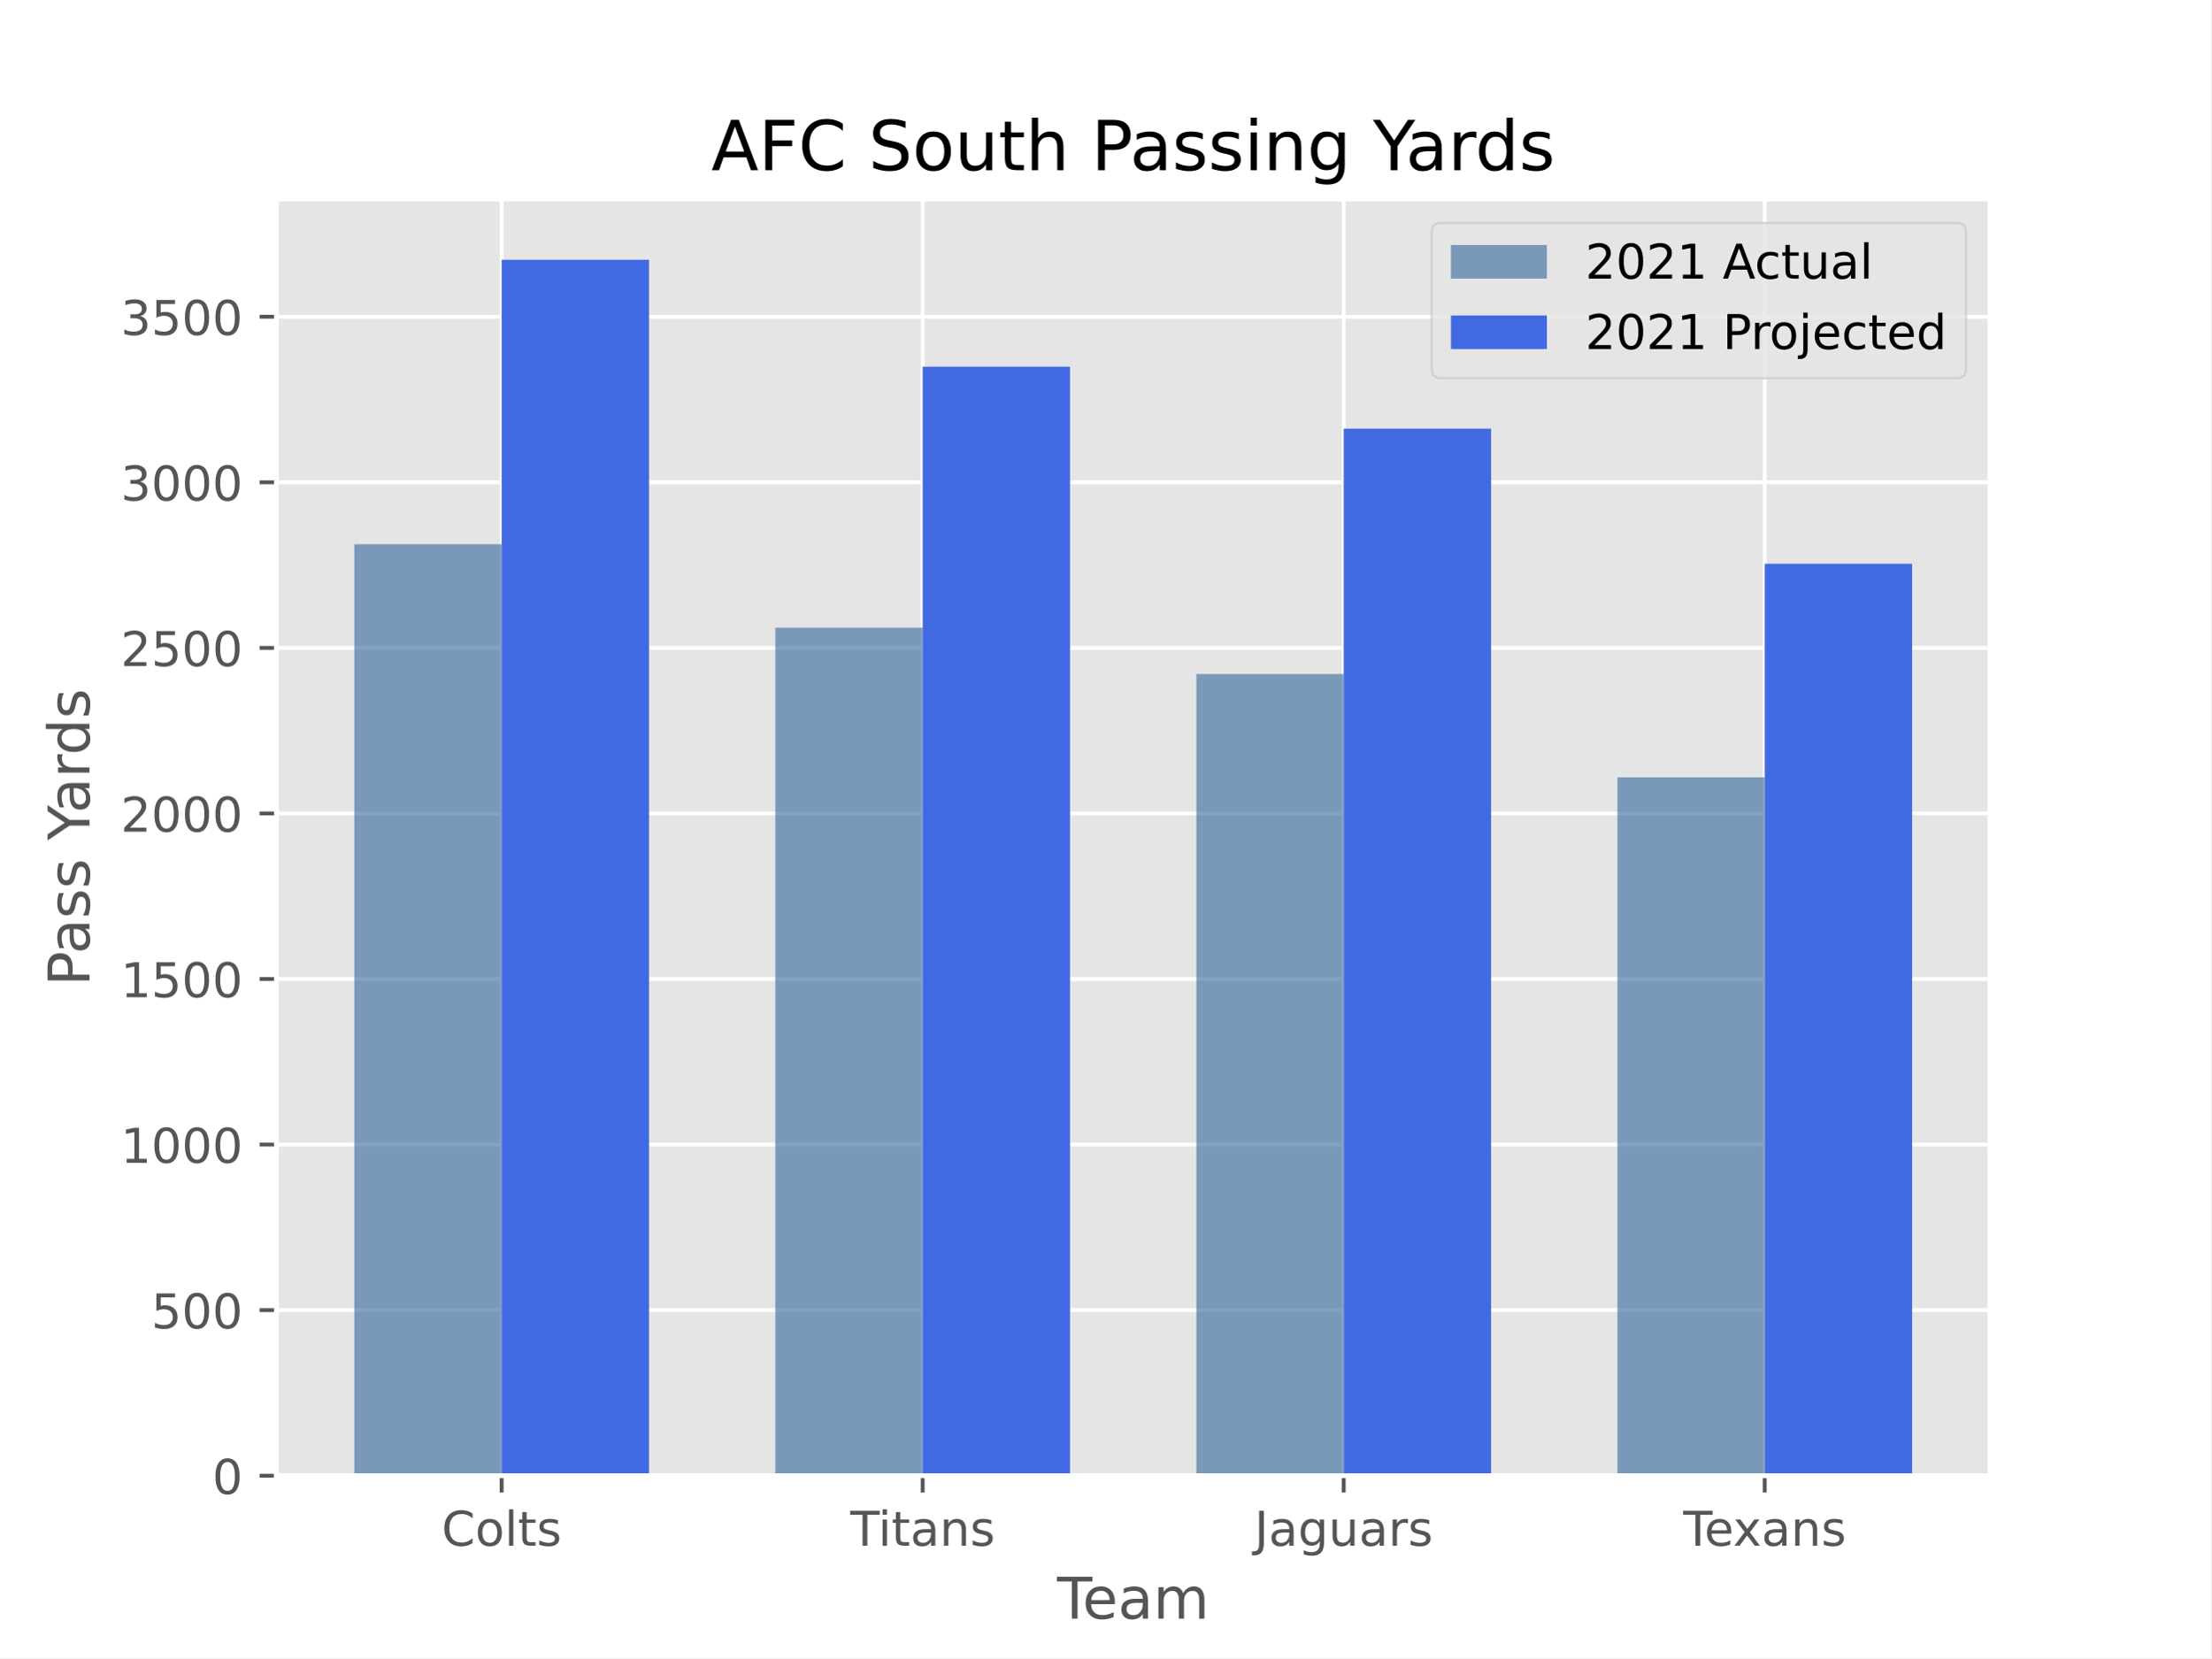
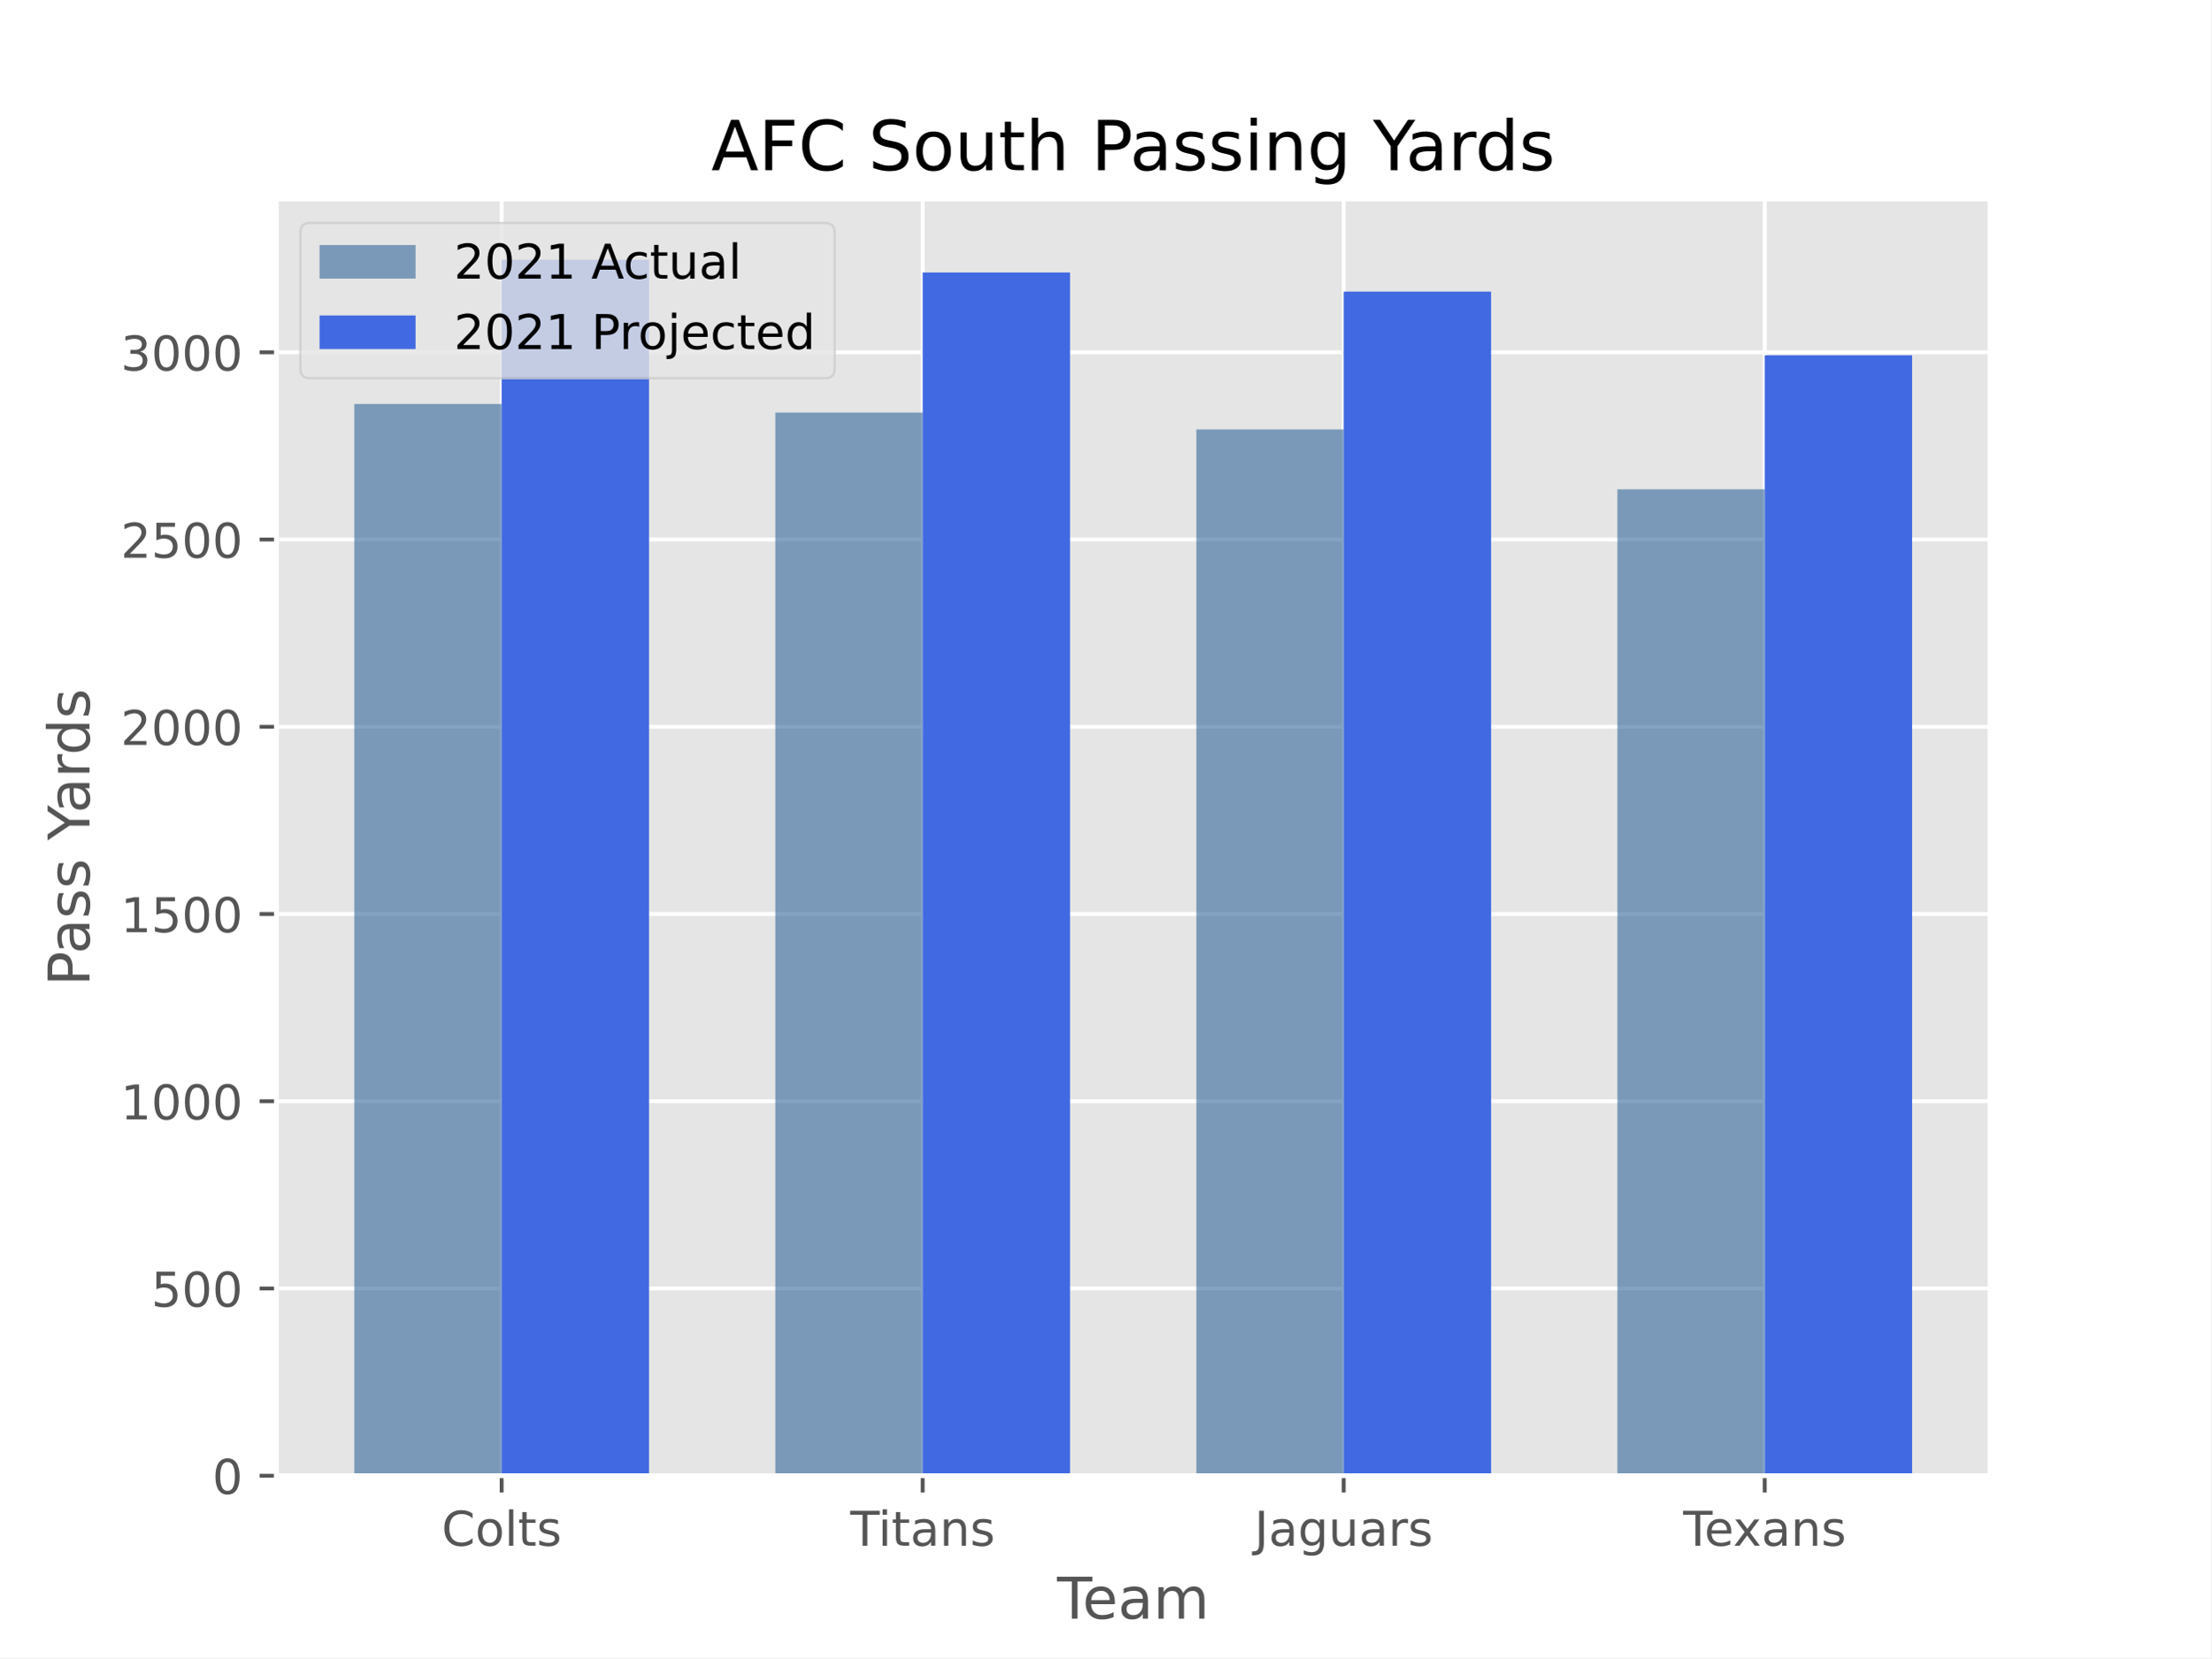
<svg xmlns="http://www.w3.org/2000/svg" xmlns:xlink="http://www.w3.org/1999/xlink" height="345.6pt" version="1.1" viewBox="0 0 460.8 345.6" width="460.8pt">
  <defs>
    <style type="text/css">*{stroke-linecap:butt;stroke-linejoin:round;}</style>
  </defs>
  <g id="figure_1">
    <g id="patch_1">
      <path d="M 0 345.6  L 460.8 345.6  L 460.8 0  L 0 0  z " style="fill:#ffffff;" />
    </g>
    <g id="axes_1">
      <g id="patch_2">
        <path d="M 57.6 307.584  L 414.72 307.584  L 414.72 41.472  L 57.6 41.472  z " style="fill:#e5e5e5;" />
      </g>
      <g id="matplotlib.axis_1">
        <g id="xtick_1">
          <g id="line2d_1">
-             <path clip-path="url(#pfa648b9dab)" d="M 104.543 307.584  L 104.543 41.472  " style="fill:none;stroke:#ffffff;stroke-linecap:square;stroke-width:0.8;" />
+             <path clip-path="url(#p9854786430)" d="M 104.543 307.584  L 104.543 41.472  " style="fill:none;stroke:#ffffff;stroke-linecap:square;stroke-width:0.8;" />
          </g>
          <g id="line2d_2">
            <defs>
-               <path d="M 0 0  L 0 3.5  " id="mf0fe5f6fc5" style="stroke:#555555;stroke-width:0.8;" />
-             </defs>
-             <g>
-               <use style="fill:#555555;stroke:#555555;stroke-width:0.8;" x="104.543" xlink:href="#mf0fe5f6fc5" y="307.584" />
+               <path d="M 0 0  L 0 3.5  " id="m3024f79d99" style="stroke:#555555;stroke-width:0.8;" />
+             </defs>
+             <g>
+               <use style="fill:#555555;stroke:#555555;stroke-width:0.8;" x="104.543" xlink:href="#m3024f79d99" y="307.584" />
            </g>
          </g>
          <g id="text_1">
            <g style="fill:#555555;" transform="translate(92.03861 322.1824)scale(0.1 -0.1)">
              <defs>
                <path d="M 4122 4306  L 4122 3641  Q 3803 3938 3442 4084  Q 3081 4231 2675 4231  Q 1875 4231 1450 3742  Q 1025 3253 1025 2328  Q 1025 1406 1450 917  Q 1875 428 2675 428  Q 3081 428 3442 575  Q 3803 722 4122 1019  L 4122 359  Q 3791 134 3420 21  Q 3050 -91 2638 -91  Q 1578 -91 968 557  Q 359 1206 359 2328  Q 359 3453 968 4101  Q 1578 4750 2638 4750  Q 3056 4750 3426 4639  Q 3797 4528 4122 4306  z " id="DejaVuSans-43" transform="scale(0.015625)" />
                <path d="M 1959 3097  Q 1497 3097 1228 2736  Q 959 2375 959 1747  Q 959 1119 1226 758  Q 1494 397 1959 397  Q 2419 397 2687 759  Q 2956 1122 2956 1747  Q 2956 2369 2687 2733  Q 2419 3097 1959 3097  z M 1959 3584  Q 2709 3584 3137 3096  Q 3566 2609 3566 1747  Q 3566 888 3137 398  Q 2709 -91 1959 -91  Q 1206 -91 779 398  Q 353 888 353 1747  Q 353 2609 779 3096  Q 1206 3584 1959 3584  z " id="DejaVuSans-6f" transform="scale(0.015625)" />
                <path d="M 603 4863  L 1178 4863  L 1178 0  L 603 0  L 603 4863  z " id="DejaVuSans-6c" transform="scale(0.015625)" />
                <path d="M 1172 4494  L 1172 3500  L 2356 3500  L 2356 3053  L 1172 3053  L 1172 1153  Q 1172 725 1289 603  Q 1406 481 1766 481  L 2356 481  L 2356 0  L 1766 0  Q 1100 0 847 248  Q 594 497 594 1153  L 594 3053  L 172 3053  L 172 3500  L 594 3500  L 594 4494  L 1172 4494  z " id="DejaVuSans-74" transform="scale(0.015625)" />
                <path d="M 2834 3397  L 2834 2853  Q 2591 2978 2328 3040  Q 2066 3103 1784 3103  Q 1356 3103 1142 2972  Q 928 2841 928 2578  Q 928 2378 1081 2264  Q 1234 2150 1697 2047  L 1894 2003  Q 2506 1872 2764 1633  Q 3022 1394 3022 966  Q 3022 478 2636 193  Q 2250 -91 1575 -91  Q 1294 -91 989 -36  Q 684 19 347 128  L 347 722  Q 666 556 975 473  Q 1284 391 1588 391  Q 1994 391 2212 530  Q 2431 669 2431 922  Q 2431 1156 2273 1281  Q 2116 1406 1581 1522  L 1381 1569  Q 847 1681 609 1914  Q 372 2147 372 2553  Q 372 3047 722 3315  Q 1072 3584 1716 3584  Q 2034 3584 2315 3537  Q 2597 3491 2834 3397  z " id="DejaVuSans-73" transform="scale(0.015625)" />
              </defs>
              <use xlink:href="#DejaVuSans-43" />
              <use x="69.824" xlink:href="#DejaVuSans-6f" />
              <use x="131.006" xlink:href="#DejaVuSans-6c" />
              <use x="158.789" xlink:href="#DejaVuSans-74" />
              <use x="197.998" xlink:href="#DejaVuSans-73" />
            </g>
          </g>
        </g>
        <g id="xtick_2">
          <g id="line2d_3">
-             <path clip-path="url(#pfa648b9dab)" d="M 192.288 307.584  L 192.288 41.472  " style="fill:none;stroke:#ffffff;stroke-linecap:square;stroke-width:0.8;" />
+             <path clip-path="url(#p9854786430)" d="M 192.288 307.584  L 192.288 41.472  " style="fill:none;stroke:#ffffff;stroke-linecap:square;stroke-width:0.8;" />
          </g>
          <g id="line2d_4">
            <g>
-               <use style="fill:#555555;stroke:#555555;stroke-width:0.8;" x="192.288" xlink:href="#mf0fe5f6fc5" y="307.584" />
+               <use style="fill:#555555;stroke:#555555;stroke-width:0.8;" x="192.288" xlink:href="#m3024f79d99" y="307.584" />
            </g>
          </g>
          <g id="text_2">
            <g style="fill:#555555;" transform="translate(177.2034 322.1824)scale(0.1 -0.1)">
              <defs>
                <path d="M -19 4666  L 3928 4666  L 3928 4134  L 2272 4134  L 2272 0  L 1638 0  L 1638 4134  L -19 4134  L -19 4666  z " id="DejaVuSans-54" transform="scale(0.015625)" />
                <path d="M 603 3500  L 1178 3500  L 1178 0  L 603 0  L 603 3500  z M 603 4863  L 1178 4863  L 1178 4134  L 603 4134  L 603 4863  z " id="DejaVuSans-69" transform="scale(0.015625)" />
                <path d="M 2194 1759  Q 1497 1759 1228 1600  Q 959 1441 959 1056  Q 959 750 1161 570  Q 1363 391 1709 391  Q 2188 391 2477 730  Q 2766 1069 2766 1631  L 2766 1759  L 2194 1759  z M 3341 1997  L 3341 0  L 2766 0  L 2766 531  Q 2569 213 2275 61  Q 1981 -91 1556 -91  Q 1019 -91 701 211  Q 384 513 384 1019  Q 384 1609 779 1909  Q 1175 2209 1959 2209  L 2766 2209  L 2766 2266  Q 2766 2663 2505 2880  Q 2244 3097 1772 3097  Q 1472 3097 1187 3025  Q 903 2953 641 2809  L 641 3341  Q 956 3463 1253 3523  Q 1550 3584 1831 3584  Q 2591 3584 2966 3190  Q 3341 2797 3341 1997  z " id="DejaVuSans-61" transform="scale(0.015625)" />
                <path d="M 3513 2113  L 3513 0  L 2938 0  L 2938 2094  Q 2938 2591 2744 2837  Q 2550 3084 2163 3084  Q 1697 3084 1428 2787  Q 1159 2491 1159 1978  L 1159 0  L 581 0  L 581 3500  L 1159 3500  L 1159 2956  Q 1366 3272 1645 3428  Q 1925 3584 2291 3584  Q 2894 3584 3203 3211  Q 3513 2838 3513 2113  z " id="DejaVuSans-6e" transform="scale(0.015625)" />
              </defs>
              <use xlink:href="#DejaVuSans-54" />
              <use x="57.959" xlink:href="#DejaVuSans-69" />
              <use x="85.742" xlink:href="#DejaVuSans-74" />
              <use x="124.951" xlink:href="#DejaVuSans-61" />
              <use x="186.23" xlink:href="#DejaVuSans-6e" />
              <use x="249.609" xlink:href="#DejaVuSans-73" />
            </g>
          </g>
        </g>
        <g id="xtick_3">
          <g id="line2d_5">
-             <path clip-path="url(#pfa648b9dab)" d="M 280.032 307.584  L 280.032 41.472  " style="fill:none;stroke:#ffffff;stroke-linecap:square;stroke-width:0.8;" />
+             <path clip-path="url(#p9854786430)" d="M 280.032 307.584  L 280.032 41.472  " style="fill:none;stroke:#ffffff;stroke-linecap:square;stroke-width:0.8;" />
          </g>
          <g id="line2d_6">
            <g>
-               <use style="fill:#555555;stroke:#555555;stroke-width:0.8;" x="280.032" xlink:href="#mf0fe5f6fc5" y="307.584" />
+               <use style="fill:#555555;stroke:#555555;stroke-width:0.8;" x="280.032" xlink:href="#m3024f79d99" y="307.584" />
            </g>
          </g>
          <g id="text_3">
            <g style="fill:#555555;" transform="translate(261.426 322.1824)scale(0.1 -0.1)">
              <defs>
                <path d="M 628 4666  L 1259 4666  L 1259 325  Q 1259 -519 939 -900  Q 619 -1281 -91 -1281  L -331 -1281  L -331 -750  L -134 -750  Q 284 -750 456 -515  Q 628 -281 628 325  L 628 4666  z " id="DejaVuSans-4a" transform="scale(0.015625)" />
                <path d="M 2906 1791  Q 2906 2416 2648 2759  Q 2391 3103 1925 3103  Q 1463 3103 1205 2759  Q 947 2416 947 1791  Q 947 1169 1205 825  Q 1463 481 1925 481  Q 2391 481 2648 825  Q 2906 1169 2906 1791  z M 3481 434  Q 3481 -459 3084 -895  Q 2688 -1331 1869 -1331  Q 1566 -1331 1297 -1286  Q 1028 -1241 775 -1147  L 775 -588  Q 1028 -725 1275 -790  Q 1522 -856 1778 -856  Q 2344 -856 2625 -561  Q 2906 -266 2906 331  L 2906 616  Q 2728 306 2450 153  Q 2172 0 1784 0  Q 1141 0 747 490  Q 353 981 353 1791  Q 353 2603 747 3093  Q 1141 3584 1784 3584  Q 2172 3584 2450 3431  Q 2728 3278 2906 2969  L 2906 3500  L 3481 3500  L 3481 434  z " id="DejaVuSans-67" transform="scale(0.015625)" />
                <path d="M 544 1381  L 544 3500  L 1119 3500  L 1119 1403  Q 1119 906 1312 657  Q 1506 409 1894 409  Q 2359 409 2629 706  Q 2900 1003 2900 1516  L 2900 3500  L 3475 3500  L 3475 0  L 2900 0  L 2900 538  Q 2691 219 2414 64  Q 2138 -91 1772 -91  Q 1169 -91 856 284  Q 544 659 544 1381  z M 1991 3584  L 1991 3584  z " id="DejaVuSans-75" transform="scale(0.015625)" />
                <path d="M 2631 2963  Q 2534 3019 2420 3045  Q 2306 3072 2169 3072  Q 1681 3072 1420 2755  Q 1159 2438 1159 1844  L 1159 0  L 581 0  L 581 3500  L 1159 3500  L 1159 2956  Q 1341 3275 1631 3429  Q 1922 3584 2338 3584  Q 2397 3584 2469 3576  Q 2541 3569 2628 3553  L 2631 2963  z " id="DejaVuSans-72" transform="scale(0.015625)" />
              </defs>
              <use xlink:href="#DejaVuSans-4a" />
              <use x="29.492" xlink:href="#DejaVuSans-61" />
              <use x="90.771" xlink:href="#DejaVuSans-67" />
              <use x="154.248" xlink:href="#DejaVuSans-75" />
              <use x="217.627" xlink:href="#DejaVuSans-61" />
              <use x="278.906" xlink:href="#DejaVuSans-72" />
              <use x="320.02" xlink:href="#DejaVuSans-73" />
            </g>
          </g>
        </g>
        <g id="xtick_4">
          <g id="line2d_7">
-             <path clip-path="url(#pfa648b9dab)" d="M 367.777 307.584  L 367.777 41.472  " style="fill:none;stroke:#ffffff;stroke-linecap:square;stroke-width:0.8;" />
+             <path clip-path="url(#p9854786430)" d="M 367.777 307.584  L 367.777 41.472  " style="fill:none;stroke:#ffffff;stroke-linecap:square;stroke-width:0.8;" />
          </g>
          <g id="line2d_8">
            <g>
-               <use style="fill:#555555;stroke:#555555;stroke-width:0.8;" x="367.777" xlink:href="#mf0fe5f6fc5" y="307.584" />
+               <use style="fill:#555555;stroke:#555555;stroke-width:0.8;" x="367.777" xlink:href="#m3024f79d99" y="307.584" />
            </g>
          </g>
          <g id="text_4">
            <g style="fill:#555555;" transform="translate(350.7869 322.1824)scale(0.1 -0.1)">
              <defs>
                <path d="M 3597 1894  L 3597 1613  L 953 1613  Q 991 1019 1311 708  Q 1631 397 2203 397  Q 2534 397 2845 478  Q 3156 559 3463 722  L 3463 178  Q 3153 47 2828 -22  Q 2503 -91 2169 -91  Q 1331 -91 842 396  Q 353 884 353 1716  Q 353 2575 817 3079  Q 1281 3584 2069 3584  Q 2775 3584 3186 3129  Q 3597 2675 3597 1894  z M 3022 2063  Q 3016 2534 2758 2815  Q 2500 3097 2075 3097  Q 1594 3097 1305 2825  Q 1016 2553 972 2059  L 3022 2063  z " id="DejaVuSans-65" transform="scale(0.015625)" />
                <path d="M 3513 3500  L 2247 1797  L 3578 0  L 2900 0  L 1881 1375  L 863 0  L 184 0  L 1544 1831  L 300 3500  L 978 3500  L 1906 2253  L 2834 3500  L 3513 3500  z " id="DejaVuSans-78" transform="scale(0.015625)" />
              </defs>
              <use xlink:href="#DejaVuSans-54" />
              <use x="44.084" xlink:href="#DejaVuSans-65" />
              <use x="103.857" xlink:href="#DejaVuSans-78" />
              <use x="163.037" xlink:href="#DejaVuSans-61" />
              <use x="224.316" xlink:href="#DejaVuSans-6e" />
              <use x="287.695" xlink:href="#DejaVuSans-73" />
            </g>
          </g>
        </g>
        <g id="text_5">
          <g style="fill:#555555;" transform="translate(220.3022 337.3802)scale(0.12 -0.12)">
            <defs>
              <path d="M 3328 2828  Q 3544 3216 3844 3400  Q 4144 3584 4550 3584  Q 5097 3584 5394 3201  Q 5691 2819 5691 2113  L 5691 0  L 5113 0  L 5113 2094  Q 5113 2597 4934 2840  Q 4756 3084 4391 3084  Q 3944 3084 3684 2787  Q 3425 2491 3425 1978  L 3425 0  L 2847 0  L 2847 2094  Q 2847 2600 2669 2842  Q 2491 3084 2119 3084  Q 1678 3084 1418 2786  Q 1159 2488 1159 1978  L 1159 0  L 581 0  L 581 3500  L 1159 3500  L 1159 2956  Q 1356 3278 1631 3431  Q 1906 3584 2284 3584  Q 2666 3584 2933 3390  Q 3200 3197 3328 2828  z " id="DejaVuSans-6d" transform="scale(0.015625)" />
            </defs>
            <use xlink:href="#DejaVuSans-54" />
            <use x="44.084" xlink:href="#DejaVuSans-65" />
            <use x="105.607" xlink:href="#DejaVuSans-61" />
            <use x="166.887" xlink:href="#DejaVuSans-6d" />
          </g>
        </g>
      </g>
      <g id="matplotlib.axis_2">
        <g id="ytick_1">
          <g id="line2d_9">
-             <path clip-path="url(#pfa648b9dab)" d="M 57.6 307.584  L 414.72 307.584  " style="fill:none;stroke:#ffffff;stroke-linecap:square;stroke-width:0.8;" />
+             <path clip-path="url(#p9854786430)" d="M 57.6 307.584  L 414.72 307.584  " style="fill:none;stroke:#ffffff;stroke-linecap:square;stroke-width:0.8;" />
          </g>
          <g id="line2d_10">
            <defs>
-               <path d="M 0 0  L -3.5 0  " id="m4ac57ffe3c" style="stroke:#555555;stroke-width:0.8;" />
-             </defs>
-             <g>
-               <use style="fill:#555555;stroke:#555555;stroke-width:0.8;" x="57.6" xlink:href="#m4ac57ffe3c" y="307.584" />
+               <path d="M 0 0  L -3.5 0  " id="m8066abdd4e" style="stroke:#555555;stroke-width:0.8;" />
+             </defs>
+             <g>
+               <use style="fill:#555555;stroke:#555555;stroke-width:0.8;" x="57.6" xlink:href="#m8066abdd4e" y="307.584" />
            </g>
          </g>
          <g id="text_6">
            <g style="fill:#555555;" transform="translate(44.2375 311.3832)scale(0.1 -0.1)">
              <defs>
                <path d="M 2034 4250  Q 1547 4250 1301 3770  Q 1056 3291 1056 2328  Q 1056 1369 1301 889  Q 1547 409 2034 409  Q 2525 409 2770 889  Q 3016 1369 3016 2328  Q 3016 3291 2770 3770  Q 2525 4250 2034 4250  z M 2034 4750  Q 2819 4750 3233 4129  Q 3647 3509 3647 2328  Q 3647 1150 3233 529  Q 2819 -91 2034 -91  Q 1250 -91 836 529  Q 422 1150 422 2328  Q 422 3509 836 4129  Q 1250 4750 2034 4750  z " id="DejaVuSans-30" transform="scale(0.015625)" />
              </defs>
              <use xlink:href="#DejaVuSans-30" />
            </g>
          </g>
        </g>
        <g id="ytick_2">
          <g id="line2d_11">
-             <path clip-path="url(#pfa648b9dab)" d="M 57.6 273.074  L 414.72 273.074  " style="fill:none;stroke:#ffffff;stroke-linecap:square;stroke-width:0.8;" />
+             <path clip-path="url(#p9854786430)" d="M 57.6 268.557  L 414.72 268.557  " style="fill:none;stroke:#ffffff;stroke-linecap:square;stroke-width:0.8;" />
          </g>
          <g id="line2d_12">
            <g>
-               <use style="fill:#555555;stroke:#555555;stroke-width:0.8;" x="57.6" xlink:href="#m4ac57ffe3c" y="273.074" />
+               <use style="fill:#555555;stroke:#555555;stroke-width:0.8;" x="57.6" xlink:href="#m8066abdd4e" y="268.557" />
            </g>
          </g>
          <g id="text_7">
-             <g style="fill:#555555;" transform="translate(31.5125 276.8734)scale(0.1 -0.1)">
+             <g style="fill:#555555;" transform="translate(31.5125 272.3564)scale(0.1 -0.1)">
              <defs>
                <path d="M 691 4666  L 3169 4666  L 3169 4134  L 1269 4134  L 1269 2991  Q 1406 3038 1543 3061  Q 1681 3084 1819 3084  Q 2600 3084 3056 2656  Q 3513 2228 3513 1497  Q 3513 744 3044 326  Q 2575 -91 1722 -91  Q 1428 -91 1123 -41  Q 819 9 494 109  L 494 744  Q 775 591 1075 516  Q 1375 441 1709 441  Q 2250 441 2565 725  Q 2881 1009 2881 1497  Q 2881 1984 2565 2268  Q 2250 2553 1709 2553  Q 1456 2553 1204 2497  Q 953 2441 691 2322  L 691 4666  z " id="DejaVuSans-35" transform="scale(0.015625)" />
              </defs>
              <use xlink:href="#DejaVuSans-35" />
              <use x="63.623" xlink:href="#DejaVuSans-30" />
              <use x="127.246" xlink:href="#DejaVuSans-30" />
            </g>
          </g>
        </g>
        <g id="ytick_3">
          <g id="line2d_13">
-             <path clip-path="url(#pfa648b9dab)" d="M 57.6 238.564  L 414.72 238.564  " style="fill:none;stroke:#ffffff;stroke-linecap:square;stroke-width:0.8;" />
+             <path clip-path="url(#p9854786430)" d="M 57.6 229.53  L 414.72 229.53  " style="fill:none;stroke:#ffffff;stroke-linecap:square;stroke-width:0.8;" />
          </g>
          <g id="line2d_14">
            <g>
-               <use style="fill:#555555;stroke:#555555;stroke-width:0.8;" x="57.6" xlink:href="#m4ac57ffe3c" y="238.564" />
+               <use style="fill:#555555;stroke:#555555;stroke-width:0.8;" x="57.6" xlink:href="#m8066abdd4e" y="229.53" />
            </g>
          </g>
          <g id="text_8">
-             <g style="fill:#555555;" transform="translate(25.15 242.3636)scale(0.1 -0.1)">
+             <g style="fill:#555555;" transform="translate(25.15 233.3296)scale(0.1 -0.1)">
              <defs>
                <path d="M 794 531  L 1825 531  L 1825 4091  L 703 3866  L 703 4441  L 1819 4666  L 2450 4666  L 2450 531  L 3481 531  L 3481 0  L 794 0  L 794 531  z " id="DejaVuSans-31" transform="scale(0.015625)" />
              </defs>
              <use xlink:href="#DejaVuSans-31" />
              <use x="63.623" xlink:href="#DejaVuSans-30" />
              <use x="127.246" xlink:href="#DejaVuSans-30" />
              <use x="190.869" xlink:href="#DejaVuSans-30" />
            </g>
          </g>
        </g>
        <g id="ytick_4">
          <g id="line2d_15">
-             <path clip-path="url(#pfa648b9dab)" d="M 57.6 204.055  L 414.72 204.055  " style="fill:none;stroke:#ffffff;stroke-linecap:square;stroke-width:0.8;" />
+             <path clip-path="url(#p9854786430)" d="M 57.6 190.504  L 414.72 190.504  " style="fill:none;stroke:#ffffff;stroke-linecap:square;stroke-width:0.8;" />
          </g>
          <g id="line2d_16">
            <g>
-               <use style="fill:#555555;stroke:#555555;stroke-width:0.8;" x="57.6" xlink:href="#m4ac57ffe3c" y="204.055" />
+               <use style="fill:#555555;stroke:#555555;stroke-width:0.8;" x="57.6" xlink:href="#m8066abdd4e" y="190.504" />
            </g>
          </g>
          <g id="text_9">
-             <g style="fill:#555555;" transform="translate(25.15 207.8538)scale(0.1 -0.1)">
+             <g style="fill:#555555;" transform="translate(25.15 194.3028)scale(0.1 -0.1)">
              <use xlink:href="#DejaVuSans-31" />
              <use x="63.623" xlink:href="#DejaVuSans-35" />
              <use x="127.246" xlink:href="#DejaVuSans-30" />
              <use x="190.869" xlink:href="#DejaVuSans-30" />
            </g>
          </g>
        </g>
        <g id="ytick_5">
          <g id="line2d_17">
-             <path clip-path="url(#pfa648b9dab)" d="M 57.6 169.545  L 414.72 169.545  " style="fill:none;stroke:#ffffff;stroke-linecap:square;stroke-width:0.8;" />
+             <path clip-path="url(#p9854786430)" d="M 57.6 151.477  L 414.72 151.477  " style="fill:none;stroke:#ffffff;stroke-linecap:square;stroke-width:0.8;" />
          </g>
          <g id="line2d_18">
            <g>
-               <use style="fill:#555555;stroke:#555555;stroke-width:0.8;" x="57.6" xlink:href="#m4ac57ffe3c" y="169.545" />
+               <use style="fill:#555555;stroke:#555555;stroke-width:0.8;" x="57.6" xlink:href="#m8066abdd4e" y="151.477" />
            </g>
          </g>
          <g id="text_10">
-             <g style="fill:#555555;" transform="translate(25.15 173.344)scale(0.1 -0.1)">
+             <g style="fill:#555555;" transform="translate(25.15 155.276)scale(0.1 -0.1)">
              <defs>
                <path d="M 1228 531  L 3431 531  L 3431 0  L 469 0  L 469 531  Q 828 903 1448 1529  Q 2069 2156 2228 2338  Q 2531 2678 2651 2914  Q 2772 3150 2772 3378  Q 2772 3750 2511 3984  Q 2250 4219 1831 4219  Q 1534 4219 1204 4116  Q 875 4013 500 3803  L 500 4441  Q 881 4594 1212 4672  Q 1544 4750 1819 4750  Q 2544 4750 2975 4387  Q 3406 4025 3406 3419  Q 3406 3131 3298 2873  Q 3191 2616 2906 2266  Q 2828 2175 2409 1742  Q 1991 1309 1228 531  z " id="DejaVuSans-32" transform="scale(0.015625)" />
              </defs>
              <use xlink:href="#DejaVuSans-32" />
              <use x="63.623" xlink:href="#DejaVuSans-30" />
              <use x="127.246" xlink:href="#DejaVuSans-30" />
              <use x="190.869" xlink:href="#DejaVuSans-30" />
            </g>
          </g>
        </g>
        <g id="ytick_6">
          <g id="line2d_19">
-             <path clip-path="url(#pfa648b9dab)" d="M 57.6 135.035  L 414.72 135.035  " style="fill:none;stroke:#ffffff;stroke-linecap:square;stroke-width:0.8;" />
+             <path clip-path="url(#p9854786430)" d="M 57.6 112.45  L 414.72 112.45  " style="fill:none;stroke:#ffffff;stroke-linecap:square;stroke-width:0.8;" />
          </g>
          <g id="line2d_20">
            <g>
-               <use style="fill:#555555;stroke:#555555;stroke-width:0.8;" x="57.6" xlink:href="#m4ac57ffe3c" y="135.035" />
+               <use style="fill:#555555;stroke:#555555;stroke-width:0.8;" x="57.6" xlink:href="#m8066abdd4e" y="112.45" />
            </g>
          </g>
          <g id="text_11">
-             <g style="fill:#555555;" transform="translate(25.15 138.8342)scale(0.1 -0.1)">
+             <g style="fill:#555555;" transform="translate(25.15 116.2492)scale(0.1 -0.1)">
              <use xlink:href="#DejaVuSans-32" />
              <use x="63.623" xlink:href="#DejaVuSans-35" />
              <use x="127.246" xlink:href="#DejaVuSans-30" />
              <use x="190.869" xlink:href="#DejaVuSans-30" />
            </g>
          </g>
        </g>
        <g id="ytick_7">
          <g id="line2d_21">
-             <path clip-path="url(#pfa648b9dab)" d="M 57.6 100.525  L 414.72 100.525  " style="fill:none;stroke:#ffffff;stroke-linecap:square;stroke-width:0.8;" />
+             <path clip-path="url(#p9854786430)" d="M 57.6 73.423  L 414.72 73.423  " style="fill:none;stroke:#ffffff;stroke-linecap:square;stroke-width:0.8;" />
          </g>
          <g id="line2d_22">
            <g>
-               <use style="fill:#555555;stroke:#555555;stroke-width:0.8;" x="57.6" xlink:href="#m4ac57ffe3c" y="100.525" />
+               <use style="fill:#555555;stroke:#555555;stroke-width:0.8;" x="57.6" xlink:href="#m8066abdd4e" y="73.423" />
            </g>
          </g>
          <g id="text_12">
-             <g style="fill:#555555;" transform="translate(25.15 104.3244)scale(0.1 -0.1)">
+             <g style="fill:#555555;" transform="translate(25.15 77.22245)scale(0.1 -0.1)">
              <defs>
                <path d="M 2597 2516  Q 3050 2419 3304 2112  Q 3559 1806 3559 1356  Q 3559 666 3084 287  Q 2609 -91 1734 -91  Q 1441 -91 1130 -33  Q 819 25 488 141  L 488 750  Q 750 597 1062 519  Q 1375 441 1716 441  Q 2309 441 2620 675  Q 2931 909 2931 1356  Q 2931 1769 2642 2001  Q 2353 2234 1838 2234  L 1294 2234  L 1294 2753  L 1863 2753  Q 2328 2753 2575 2939  Q 2822 3125 2822 3475  Q 2822 3834 2567 4026  Q 2313 4219 1838 4219  Q 1578 4219 1281 4162  Q 984 4106 628 3988  L 628 4550  Q 988 4650 1302 4700  Q 1616 4750 1894 4750  Q 2613 4750 3031 4423  Q 3450 4097 3450 3541  Q 3450 3153 3228 2886  Q 3006 2619 2597 2516  z " id="DejaVuSans-33" transform="scale(0.015625)" />
              </defs>
              <use xlink:href="#DejaVuSans-33" />
              <use x="63.623" xlink:href="#DejaVuSans-30" />
              <use x="127.246" xlink:href="#DejaVuSans-30" />
              <use x="190.869" xlink:href="#DejaVuSans-30" />
            </g>
          </g>
        </g>
-         <g id="ytick_8">
-           <g id="line2d_23">
-             <path clip-path="url(#pfa648b9dab)" d="M 57.6 66.015  L 414.72 66.015  " style="fill:none;stroke:#ffffff;stroke-linecap:square;stroke-width:0.8;" />
-           </g>
-           <g id="line2d_24">
-             <g>
-               <use style="fill:#555555;stroke:#555555;stroke-width:0.8;" x="57.6" xlink:href="#m4ac57ffe3c" y="66.015" />
-             </g>
-           </g>
-           <g id="text_13">
-             <g style="fill:#555555;" transform="translate(25.15 69.81459)scale(0.1 -0.1)">
-               <use xlink:href="#DejaVuSans-33" />
-               <use x="63.623" xlink:href="#DejaVuSans-35" />
-               <use x="127.246" xlink:href="#DejaVuSans-30" />
-               <use x="190.869" xlink:href="#DejaVuSans-30" />
-             </g>
-           </g>
-         </g>
-         <g id="text_14">
+         <g id="text_13">
          <g style="fill:#555555;" transform="translate(18.65438 205.5236)rotate(-90)scale(0.12 -0.12)">
            <defs>
              <path d="M 1259 4147  L 1259 2394  L 2053 2394  Q 2494 2394 2734 2622  Q 2975 2850 2975 3272  Q 2975 3691 2734 3919  Q 2494 4147 2053 4147  L 1259 4147  z M 628 4666  L 2053 4666  Q 2838 4666 3239 4311  Q 3641 3956 3641 3272  Q 3641 2581 3239 2228  Q 2838 1875 2053 1875  L 1259 1875  L 1259 0  L 628 0  L 628 4666  z " id="DejaVuSans-50" transform="scale(0.015625)" />
              <path id="DejaVuSans-20" transform="scale(0.015625)" />
              <path d="M -13 4666  L 666 4666  L 1959 2747  L 3244 4666  L 3922 4666  L 2272 2222  L 2272 0  L 1638 0  L 1638 2222  L -13 4666  z " id="DejaVuSans-59" transform="scale(0.015625)" />
              <path d="M 2906 2969  L 2906 4863  L 3481 4863  L 3481 0  L 2906 0  L 2906 525  Q 2725 213 2448 61  Q 2172 -91 1784 -91  Q 1150 -91 751 415  Q 353 922 353 1747  Q 353 2572 751 3078  Q 1150 3584 1784 3584  Q 2172 3584 2448 3432  Q 2725 3281 2906 2969  z M 947 1747  Q 947 1113 1208 752  Q 1469 391 1925 391  Q 2381 391 2643 752  Q 2906 1113 2906 1747  Q 2906 2381 2643 2742  Q 2381 3103 1925 3103  Q 1469 3103 1208 2742  Q 947 2381 947 1747  z " id="DejaVuSans-64" transform="scale(0.015625)" />
            </defs>
            <use xlink:href="#DejaVuSans-50" />
            <use x="55.803" xlink:href="#DejaVuSans-61" />
            <use x="117.082" xlink:href="#DejaVuSans-73" />
            <use x="169.182" xlink:href="#DejaVuSans-73" />
            <use x="221.281" xlink:href="#DejaVuSans-20" />
            <use x="253.068" xlink:href="#DejaVuSans-59" />
            <use x="300.402" xlink:href="#DejaVuSans-61" />
            <use x="361.682" xlink:href="#DejaVuSans-72" />
            <use x="401.045" xlink:href="#DejaVuSans-64" />
            <use x="464.521" xlink:href="#DejaVuSans-73" />
          </g>
        </g>
      </g>
      <g id="patch_3">
-         <path clip-path="url(#pfa648b9dab)" d="M 73.833 307.584  L 104.543 307.584  L 104.543 113.432  L 73.833 113.432  z " style="fill:#336699;fill-opacity:0.6;" />
+         <path clip-path="url(#p9854786430)" d="M 73.833 307.584  L 104.543 307.584  L 104.543 84.195  L 73.833 84.195  z " style="fill:#336699;fill-opacity:0.6;" />
      </g>
      <g id="patch_4">
-         <path clip-path="url(#pfa648b9dab)" d="M 161.577 307.584  L 192.288 307.584  L 192.288 130.825  L 161.577 130.825  z " style="fill:#336699;fill-opacity:0.6;" />
+         <path clip-path="url(#p9854786430)" d="M 161.577 307.584  L 192.288 307.584  L 192.288 85.99  L 161.577 85.99  z " style="fill:#336699;fill-opacity:0.6;" />
      </g>
      <g id="patch_5">
-         <path clip-path="url(#pfa648b9dab)" d="M 249.322 307.584  L 280.032 307.584  L 280.032 140.488  L 249.322 140.488  z " style="fill:#336699;fill-opacity:0.6;" />
+         <path clip-path="url(#p9854786430)" d="M 249.322 307.584  L 280.032 307.584  L 280.032 89.502  L 249.322 89.502  z " style="fill:#336699;fill-opacity:0.6;" />
      </g>
      <g id="patch_6">
-         <path clip-path="url(#pfa648b9dab)" d="M 337.066 307.584  L 367.777 307.584  L 367.777 162.022  L 337.066 162.022  z " style="fill:#336699;fill-opacity:0.6;" />
+         <path clip-path="url(#p9854786430)" d="M 337.066 307.584  L 367.777 307.584  L 367.777 101.991  L 337.066 101.991  z " style="fill:#336699;fill-opacity:0.6;" />
      </g>
      <g id="patch_7">
-         <path clip-path="url(#pfa648b9dab)" d="M 104.543 307.584  L 135.254 307.584  L 135.254 54.144  L 104.543 54.144  z " style="fill:#4169e1;" />
+         <path clip-path="url(#p9854786430)" d="M 104.543 307.584  L 135.254 307.584  L 135.254 54.144  L 104.543 54.144  z " style="fill:#4169e1;" />
      </g>
      <g id="patch_8">
-         <path clip-path="url(#pfa648b9dab)" d="M 192.288 307.584  L 222.998 307.584  L 222.998 76.437  L 192.288 76.437  z " style="fill:#4169e1;" />
+         <path clip-path="url(#p9854786430)" d="M 192.288 307.584  L 222.998 307.584  L 222.998 56.798  L 192.288 56.798  z " style="fill:#4169e1;" />
      </g>
      <g id="patch_9">
-         <path clip-path="url(#pfa648b9dab)" d="M 280.032 307.584  L 310.743 307.584  L 310.743 89.344  L 280.032 89.344  z " style="fill:#4169e1;" />
+         <path clip-path="url(#p9854786430)" d="M 280.032 307.584  L 310.743 307.584  L 310.743 60.779  L 280.032 60.779  z " style="fill:#4169e1;" />
      </g>
      <g id="patch_10">
-         <path clip-path="url(#pfa648b9dab)" d="M 367.777 307.584  L 398.487 307.584  L 398.487 117.504  L 367.777 117.504  z " style="fill:#4169e1;" />
+         <path clip-path="url(#p9854786430)" d="M 367.777 307.584  L 398.487 307.584  L 398.487 74.048  L 367.777 74.048  z " style="fill:#4169e1;" />
      </g>
      <g id="patch_11">
        <path d="M 57.6 307.584  L 57.6 41.472  " style="fill:none;stroke:#ffffff;stroke-linecap:square;stroke-linejoin:miter;" />
      </g>
      <g id="patch_12">
        <path d="M 414.72 307.584  L 414.72 41.472  " style="fill:none;stroke:#ffffff;stroke-linecap:square;stroke-linejoin:miter;" />
      </g>
      <g id="patch_13">
        <path d="M 57.6 307.584  L 414.72 307.584  " style="fill:none;stroke:#ffffff;stroke-linecap:square;stroke-linejoin:miter;" />
      </g>
      <g id="patch_14">
        <path d="M 57.6 41.472  L 414.72 41.472  " style="fill:none;stroke:#ffffff;stroke-linecap:square;stroke-linejoin:miter;" />
      </g>
-       <g id="text_15">
+       <g id="text_14">
        <g transform="translate(148.2356 35.472)scale(0.144 -0.144)">
          <defs>
            <path d="M 2188 4044  L 1331 1722  L 3047 1722  L 2188 4044  z M 1831 4666  L 2547 4666  L 4325 0  L 3669 0  L 3244 1197  L 1141 1197  L 716 0  L 50 0  L 1831 4666  z " id="DejaVuSans-41" transform="scale(0.015625)" />
            <path d="M 628 4666  L 3309 4666  L 3309 4134  L 1259 4134  L 1259 2759  L 3109 2759  L 3109 2228  L 1259 2228  L 1259 0  L 628 0  L 628 4666  z " id="DejaVuSans-46" transform="scale(0.015625)" />
            <path d="M 3425 4513  L 3425 3897  Q 3066 4069 2747 4153  Q 2428 4238 2131 4238  Q 1616 4238 1336 4038  Q 1056 3838 1056 3469  Q 1056 3159 1242 3001  Q 1428 2844 1947 2747  L 2328 2669  Q 3034 2534 3370 2195  Q 3706 1856 3706 1288  Q 3706 609 3251 259  Q 2797 -91 1919 -91  Q 1588 -91 1214 -16  Q 841 59 441 206  L 441 856  Q 825 641 1194 531  Q 1563 422 1919 422  Q 2459 422 2753 634  Q 3047 847 3047 1241  Q 3047 1584 2836 1778  Q 2625 1972 2144 2069  L 1759 2144  Q 1053 2284 737 2584  Q 422 2884 422 3419  Q 422 4038 858 4394  Q 1294 4750 2059 4750  Q 2388 4750 2728 4690  Q 3069 4631 3425 4513  z " id="DejaVuSans-53" transform="scale(0.015625)" />
            <path d="M 3513 2113  L 3513 0  L 2938 0  L 2938 2094  Q 2938 2591 2744 2837  Q 2550 3084 2163 3084  Q 1697 3084 1428 2787  Q 1159 2491 1159 1978  L 1159 0  L 581 0  L 581 4863  L 1159 4863  L 1159 2956  Q 1366 3272 1645 3428  Q 1925 3584 2291 3584  Q 2894 3584 3203 3211  Q 3513 2838 3513 2113  z " id="DejaVuSans-68" transform="scale(0.015625)" />
          </defs>
          <use xlink:href="#DejaVuSans-41" />
          <use x="68.408" xlink:href="#DejaVuSans-46" />
          <use x="125.928" xlink:href="#DejaVuSans-43" />
          <use x="195.752" xlink:href="#DejaVuSans-20" />
          <use x="227.539" xlink:href="#DejaVuSans-53" />
          <use x="291.016" xlink:href="#DejaVuSans-6f" />
          <use x="352.197" xlink:href="#DejaVuSans-75" />
          <use x="415.576" xlink:href="#DejaVuSans-74" />
          <use x="454.785" xlink:href="#DejaVuSans-68" />
          <use x="518.164" xlink:href="#DejaVuSans-20" />
          <use x="549.951" xlink:href="#DejaVuSans-50" />
          <use x="605.754" xlink:href="#DejaVuSans-61" />
          <use x="667.033" xlink:href="#DejaVuSans-73" />
          <use x="719.133" xlink:href="#DejaVuSans-73" />
          <use x="771.232" xlink:href="#DejaVuSans-69" />
          <use x="799.016" xlink:href="#DejaVuSans-6e" />
          <use x="862.395" xlink:href="#DejaVuSans-67" />
          <use x="925.871" xlink:href="#DejaVuSans-20" />
          <use x="957.658" xlink:href="#DejaVuSans-59" />
          <use x="1004.992" xlink:href="#DejaVuSans-61" />
          <use x="1066.271" xlink:href="#DejaVuSans-72" />
          <use x="1105.635" xlink:href="#DejaVuSans-64" />
          <use x="1169.111" xlink:href="#DejaVuSans-73" />
        </g>
      </g>
      <g id="legend_1">
        <g id="patch_15">
-           <path d="M 300.381 78.828  L 407.72 78.828  Q 409.72 78.828 409.72 76.828  L 409.72 48.472  Q 409.72 46.472 407.72 46.472  L 300.381 46.472  Q 298.381 46.472 298.381 48.472  L 298.381 76.828  Q 298.381 78.828 300.381 78.828  z " style="fill:#e5e5e5;opacity:0.8;stroke:#cccccc;stroke-linejoin:miter;stroke-width:0.5;" />
+           <path d="M 64.6 78.828  L 171.939 78.828  Q 173.939 78.828 173.939 76.828  L 173.939 48.472  Q 173.939 46.472 171.939 46.472  L 64.6 46.472  Q 62.6 46.472 62.6 48.472  L 62.6 76.828  Q 62.6 78.828 64.6 78.828  z " style="fill:#e5e5e5;opacity:0.8;stroke:#cccccc;stroke-linejoin:miter;stroke-width:0.5;" />
        </g>
        <g id="patch_16">
-           <path d="M 302.381 58.07  L 322.381 58.07  L 322.381 51.07  L 302.381 51.07  z " style="fill:#336699;fill-opacity:0.6;" />
-         </g>
-         <g id="text_16">
-           <g transform="translate(330.3809 58.07044)scale(0.1 -0.1)">
+           <path d="M 66.6 58.07  L 86.6 58.07  L 86.6 51.07  L 66.6 51.07  z " style="fill:#336699;fill-opacity:0.6;" />
+         </g>
+         <g id="text_15">
+           <g transform="translate(94.6 58.07044)scale(0.1 -0.1)">
            <defs>
              <path d="M 3122 3366  L 3122 2828  Q 2878 2963 2633 3030  Q 2388 3097 2138 3097  Q 1578 3097 1268 2742  Q 959 2388 959 1747  Q 959 1106 1268 751  Q 1578 397 2138 397  Q 2388 397 2633 464  Q 2878 531 3122 666  L 3122 134  Q 2881 22 2623 -34  Q 2366 -91 2075 -91  Q 1284 -91 818 406  Q 353 903 353 1747  Q 353 2603 823 3093  Q 1294 3584 2113 3584  Q 2378 3584 2631 3529  Q 2884 3475 3122 3366  z " id="DejaVuSans-63" transform="scale(0.015625)" />
            </defs>
            <use xlink:href="#DejaVuSans-32" />
            <use x="63.623" xlink:href="#DejaVuSans-30" />
            <use x="127.246" xlink:href="#DejaVuSans-32" />
            <use x="190.869" xlink:href="#DejaVuSans-31" />
            <use x="254.492" xlink:href="#DejaVuSans-20" />
            <use x="286.279" xlink:href="#DejaVuSans-41" />
            <use x="352.938" xlink:href="#DejaVuSans-63" />
            <use x="407.918" xlink:href="#DejaVuSans-74" />
            <use x="447.127" xlink:href="#DejaVuSans-75" />
            <use x="510.506" xlink:href="#DejaVuSans-61" />
            <use x="571.785" xlink:href="#DejaVuSans-6c" />
          </g>
        </g>
        <g id="patch_17">
-           <path d="M 302.381 72.749  L 322.381 72.749  L 322.381 65.749  L 302.381 65.749  z " style="fill:#4169e1;" />
-         </g>
-         <g id="text_17">
-           <g transform="translate(330.3809 72.74856)scale(0.1 -0.1)">
+           <path d="M 66.6 72.749  L 86.6 72.749  L 86.6 65.749  L 66.6 65.749  z " style="fill:#4169e1;" />
+         </g>
+         <g id="text_16">
+           <g transform="translate(94.6 72.74856)scale(0.1 -0.1)">
            <defs>
              <path d="M 603 3500  L 1178 3500  L 1178 -63  Q 1178 -731 923 -1031  Q 669 -1331 103 -1331  L -116 -1331  L -116 -844  L 38 -844  Q 366 -844 484 -692  Q 603 -541 603 -63  L 603 3500  z M 603 4863  L 1178 4863  L 1178 4134  L 603 4134  L 603 4863  z " id="DejaVuSans-6a" transform="scale(0.015625)" />
            </defs>
            <use xlink:href="#DejaVuSans-32" />
            <use x="63.623" xlink:href="#DejaVuSans-30" />
            <use x="127.246" xlink:href="#DejaVuSans-32" />
            <use x="190.869" xlink:href="#DejaVuSans-31" />
            <use x="254.492" xlink:href="#DejaVuSans-20" />
            <use x="286.279" xlink:href="#DejaVuSans-50" />
            <use x="344.832" xlink:href="#DejaVuSans-72" />
            <use x="383.695" xlink:href="#DejaVuSans-6f" />
            <use x="444.877" xlink:href="#DejaVuSans-6a" />
            <use x="472.66" xlink:href="#DejaVuSans-65" />
            <use x="534.184" xlink:href="#DejaVuSans-63" />
            <use x="589.164" xlink:href="#DejaVuSans-74" />
            <use x="628.373" xlink:href="#DejaVuSans-65" />
            <use x="689.896" xlink:href="#DejaVuSans-64" />
          </g>
        </g>
      </g>
    </g>
  </g>
  <defs>
-     <clipPath id="pfa648b9dab">
+     <clipPath id="p9854786430">
      <rect height="266.112" width="357.12" x="57.6" y="41.472" />
    </clipPath>
  </defs>
</svg>
